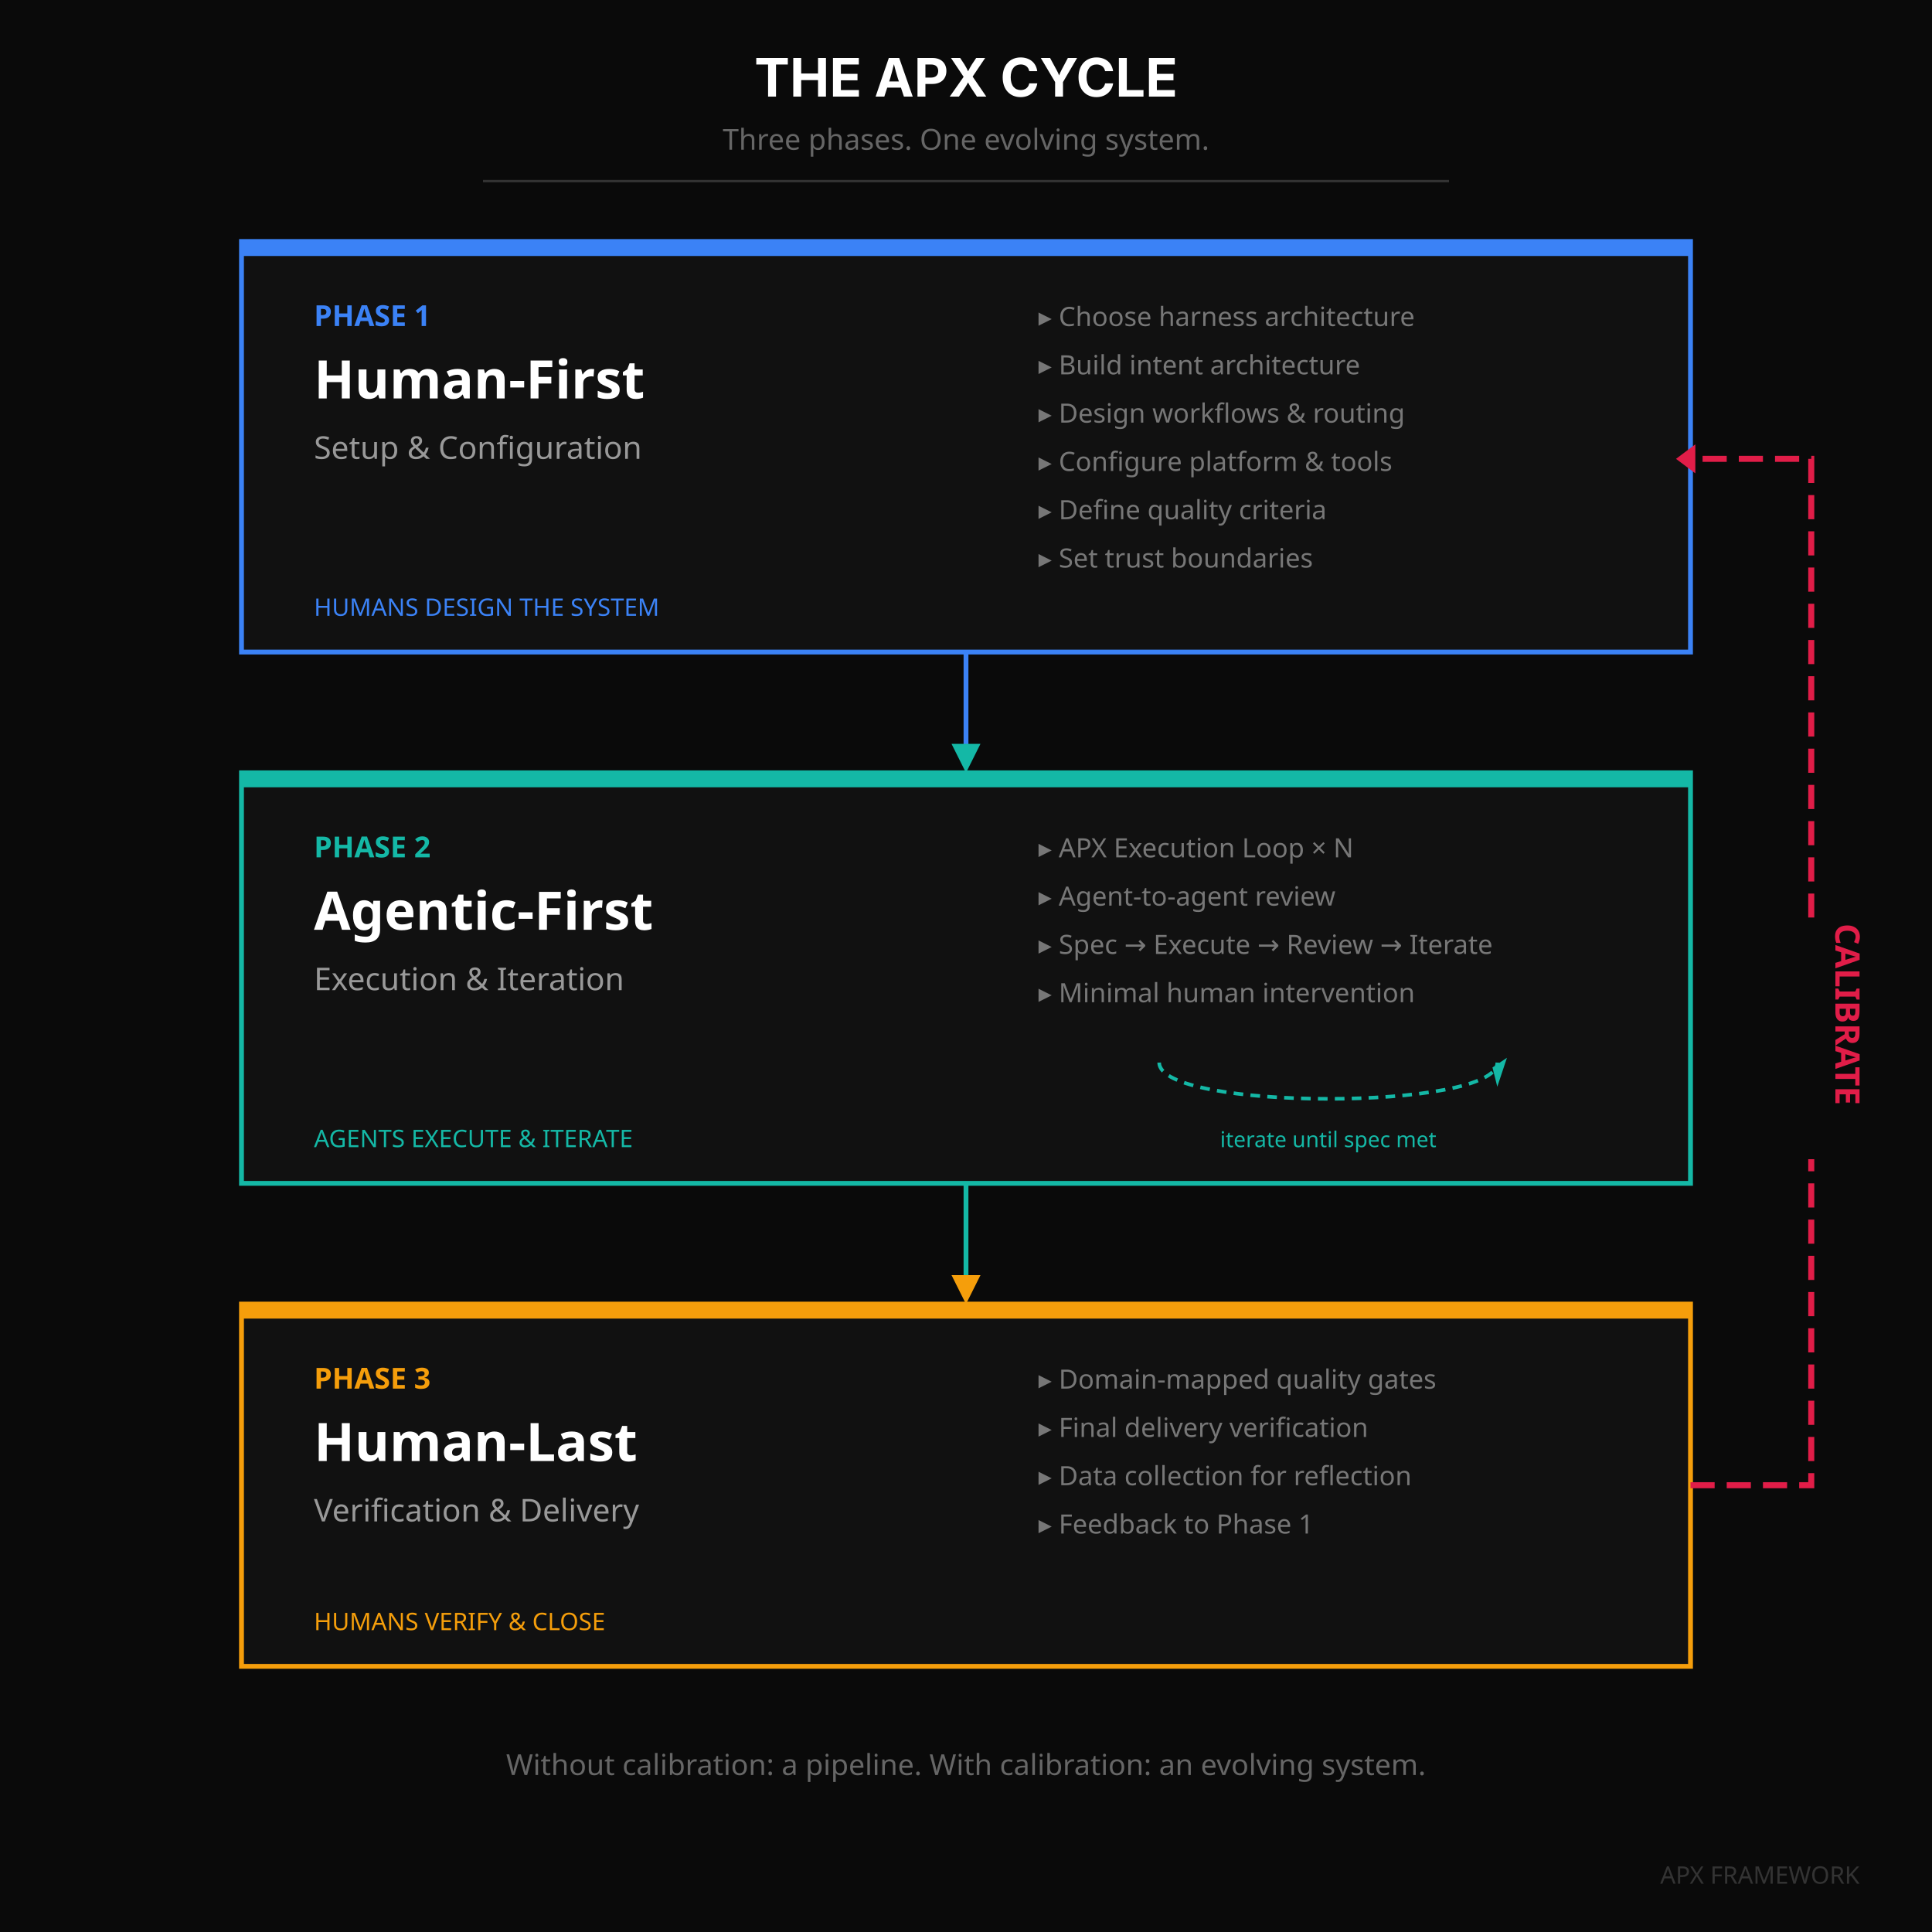
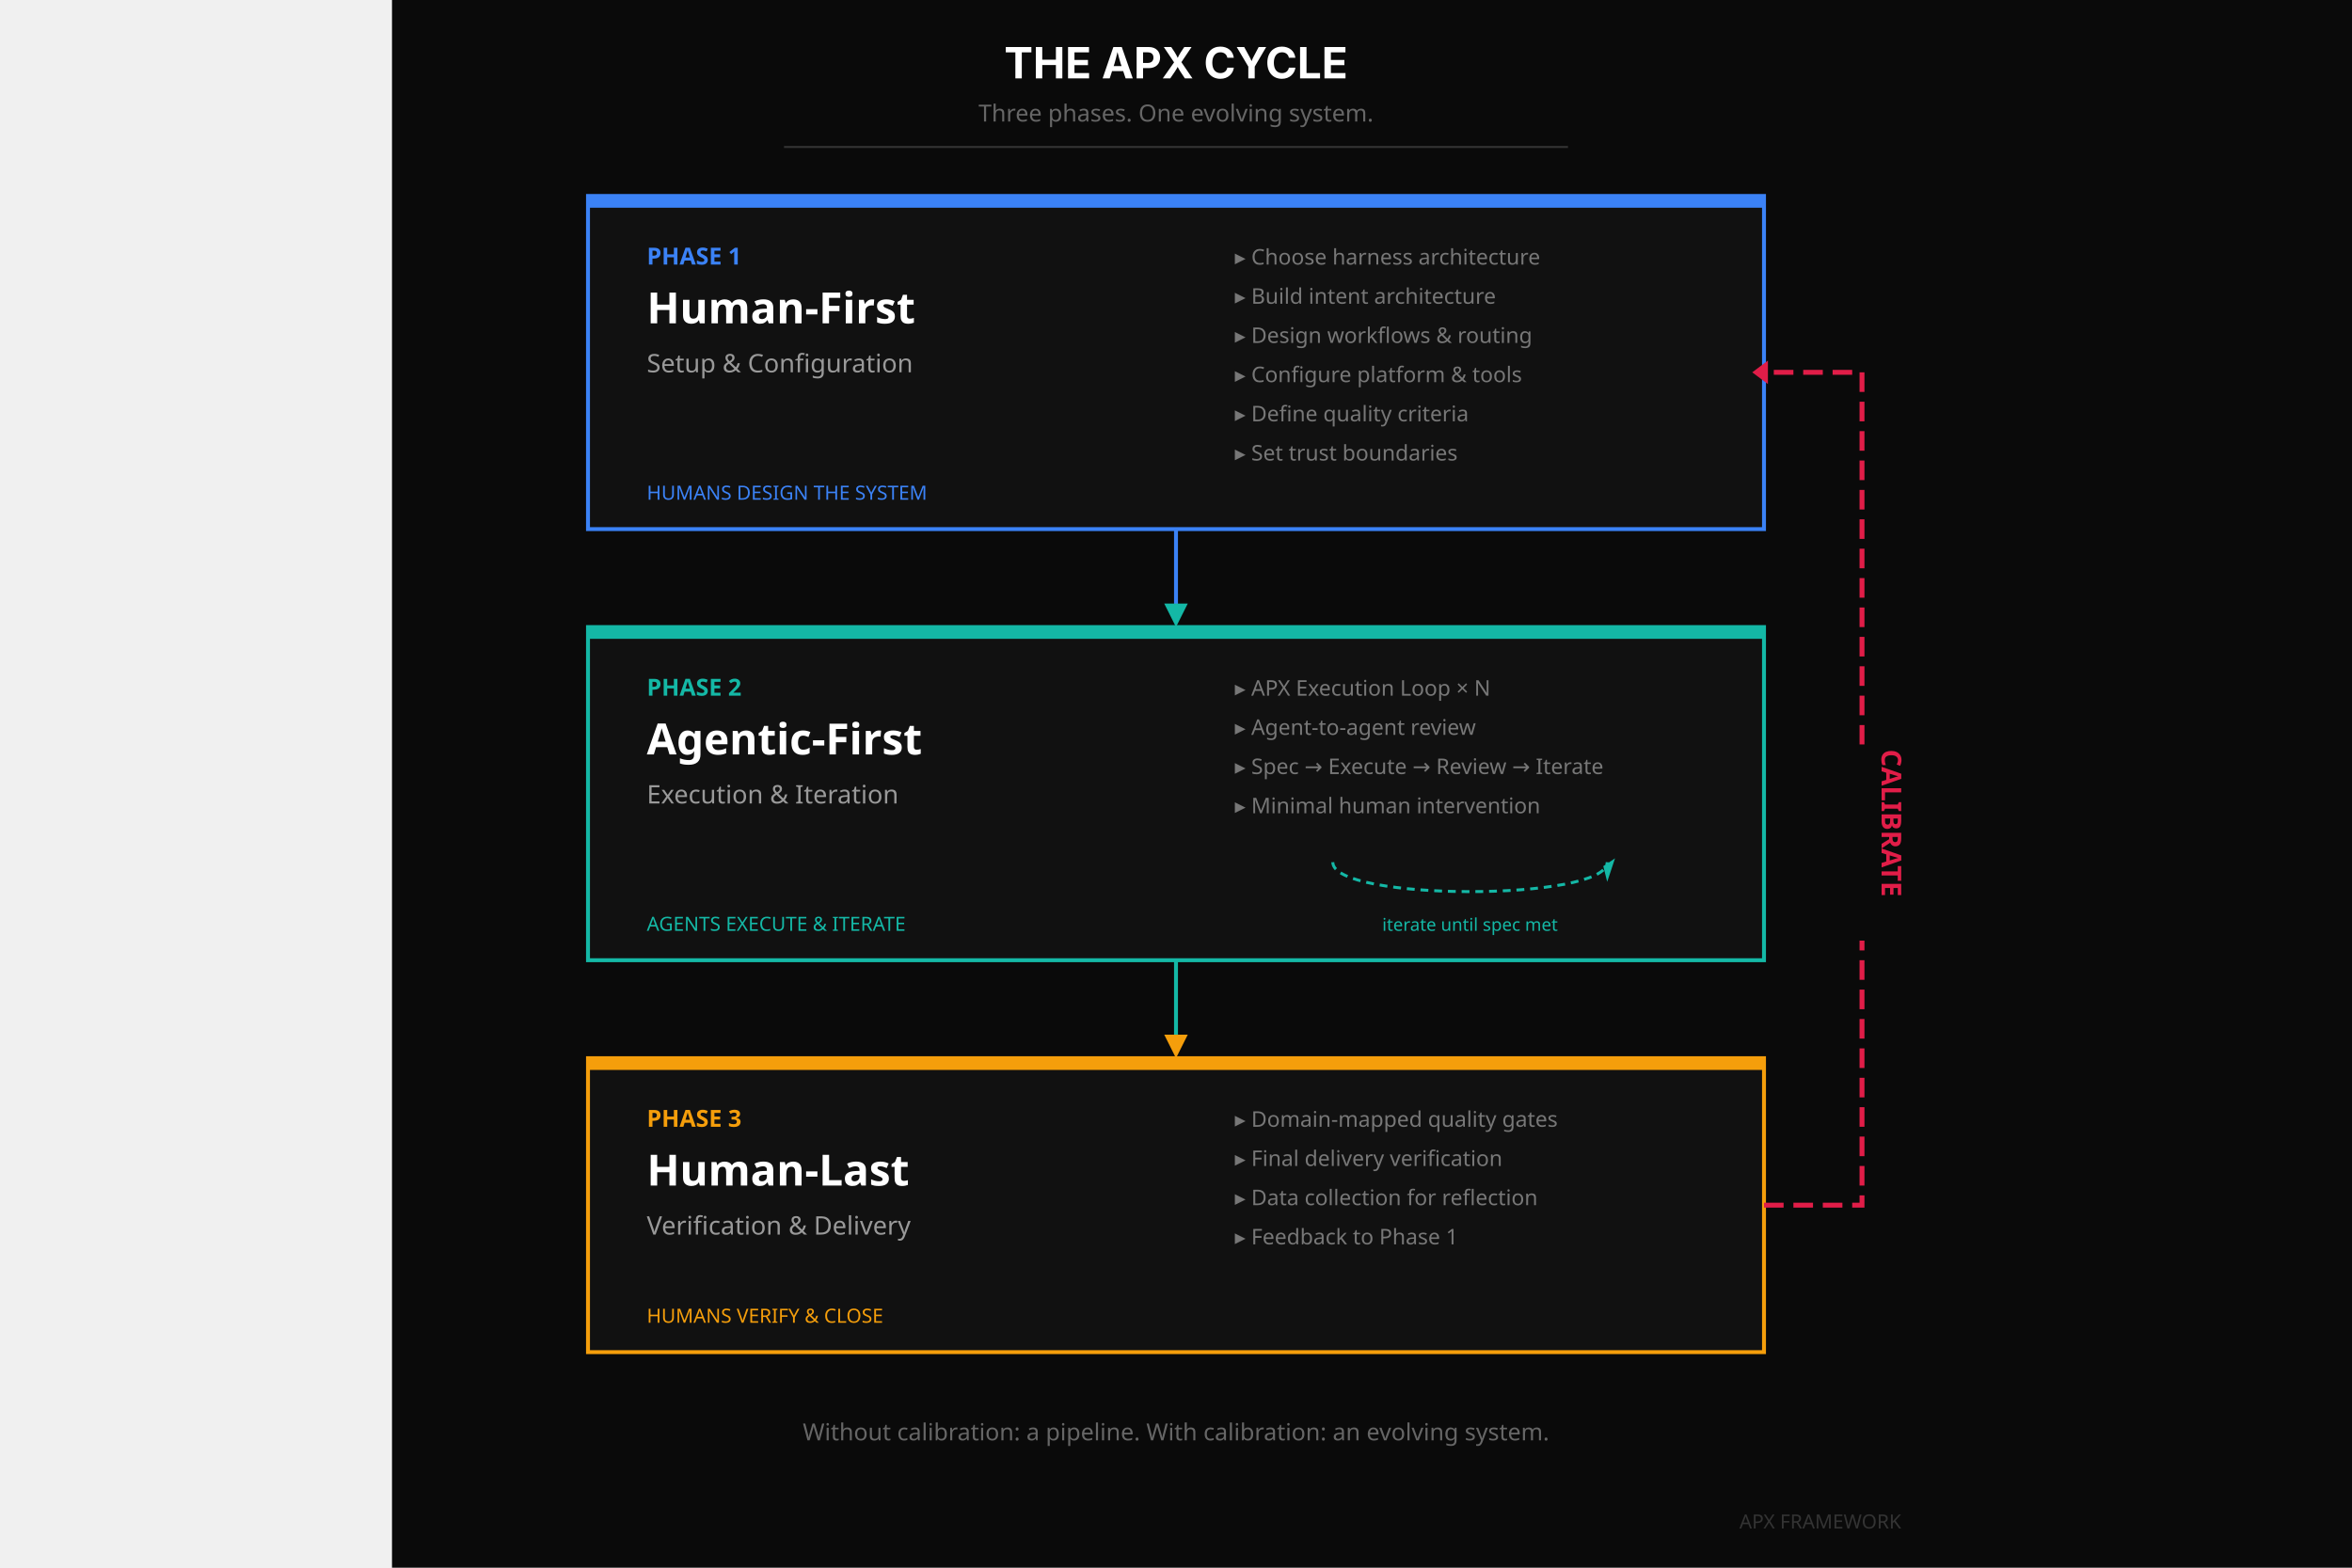
- <svg xmlns="http://www.w3.org/2000/svg" viewBox="0 0 800 800" width="800" height="800">
-   <rect width="800" height="800" fill="#0a0a0a" />
+ <svg xmlns="http://www.w3.org/2000/svg" viewBox="0 0 800 800" width="1200" height="800">
+   <rect width="1200" height="800" fill="#0a0a0a" />
  <text x="400" y="40" text-anchor="middle" font-family="system-ui, -apple-system, sans-serif" font-size="22" font-weight="700" fill="#ffffff">THE APX CYCLE</text>
  <text x="400" y="62" text-anchor="middle" font-family="system-ui, sans-serif" font-size="12" fill="#666">Three phases. One evolving system.</text>
  <line x1="200" y1="75" x2="600" y2="75" stroke="#333" stroke-width="1" />
  <rect x="100" y="100" width="600" height="170" fill="#111" stroke="#3b82f6" stroke-width="2" />
  <rect x="100" y="100" width="600" height="6" fill="#3b82f6" />
  <text x="130" y="135" font-family="system-ui, sans-serif" font-size="12" fill="#3b82f6" font-weight="700">PHASE 1</text>
  <text x="130" y="165" font-family="system-ui, sans-serif" font-size="22" font-weight="700" fill="#ffffff">Human-First</text>
  <text x="130" y="190" font-family="system-ui, sans-serif" font-size="13" fill="#999">Setup &amp; Configuration</text>
  <text x="430" y="135" font-family="system-ui, sans-serif" font-size="11" fill="#777">▸ Choose harness architecture</text>
  <text x="430" y="155" font-family="system-ui, sans-serif" font-size="11" fill="#777">▸ Build intent architecture</text>
  <text x="430" y="175" font-family="system-ui, sans-serif" font-size="11" fill="#777">▸ Design workflows &amp; routing</text>
  <text x="430" y="195" font-family="system-ui, sans-serif" font-size="11" fill="#777">▸ Configure platform &amp; tools</text>
  <text x="430" y="215" font-family="system-ui, sans-serif" font-size="11" fill="#777">▸ Define quality criteria</text>
  <text x="430" y="235" font-family="system-ui, sans-serif" font-size="11" fill="#777">▸ Set trust boundaries</text>
  <text x="130" y="255" font-family="system-ui, sans-serif" font-size="10" fill="#3b82f6">HUMANS DESIGN THE SYSTEM</text>
  <line x1="400" y1="270" x2="400" y2="310" stroke="#3b82f6" stroke-width="2" />
  <polygon points="394,308 400,320 406,308" fill="#14b8a6" />
  <rect x="100" y="320" width="600" height="170" fill="#111" stroke="#14b8a6" stroke-width="2" />
  <rect x="100" y="320" width="600" height="6" fill="#14b8a6" />
  <text x="130" y="355" font-family="system-ui, sans-serif" font-size="12" fill="#14b8a6" font-weight="700">PHASE 2</text>
  <text x="130" y="385" font-family="system-ui, sans-serif" font-size="22" font-weight="700" fill="#ffffff">Agentic-First</text>
  <text x="130" y="410" font-family="system-ui, sans-serif" font-size="13" fill="#999">Execution &amp; Iteration</text>
  <text x="430" y="355" font-family="system-ui, sans-serif" font-size="11" fill="#777">▸ APX Execution Loop × N</text>
  <text x="430" y="375" font-family="system-ui, sans-serif" font-size="11" fill="#777">▸ Agent-to-agent review</text>
  <text x="430" y="395" font-family="system-ui, sans-serif" font-size="11" fill="#777">▸ Spec → Execute → Review → Iterate</text>
  <text x="430" y="415" font-family="system-ui, sans-serif" font-size="11" fill="#777">▸ Minimal human intervention</text>
  <path d="M 480 440 C 480 460, 620 460, 620 440" fill="none" stroke="#14b8a6" stroke-width="1.5" stroke-dasharray="4,3" />
  <polygon points="618,442 624,438 620,450" fill="#14b8a6" />
  <text x="550" y="475" text-anchor="middle" font-family="system-ui, sans-serif" font-size="9" fill="#14b8a6">iterate until spec met</text>
  <text x="130" y="475" font-family="system-ui, sans-serif" font-size="10" fill="#14b8a6">AGENTS EXECUTE &amp; ITERATE</text>
  <line x1="400" y1="490" x2="400" y2="530" stroke="#14b8a6" stroke-width="2" />
  <polygon points="394,528 400,540 406,528" fill="#f59e0b" />
  <rect x="100" y="540" width="600" height="150" fill="#111" stroke="#f59e0b" stroke-width="2" />
  <rect x="100" y="540" width="600" height="6" fill="#f59e0b" />
  <text x="130" y="575" font-family="system-ui, sans-serif" font-size="12" fill="#f59e0b" font-weight="700">PHASE 3</text>
  <text x="130" y="605" font-family="system-ui, sans-serif" font-size="22" font-weight="700" fill="#ffffff">Human-Last</text>
  <text x="130" y="630" font-family="system-ui, sans-serif" font-size="13" fill="#999">Verification &amp; Delivery</text>
  <text x="430" y="575" font-family="system-ui, sans-serif" font-size="11" fill="#777">▸ Domain-mapped quality gates</text>
  <text x="430" y="595" font-family="system-ui, sans-serif" font-size="11" fill="#777">▸ Final delivery verification</text>
  <text x="430" y="615" font-family="system-ui, sans-serif" font-size="11" fill="#777">▸ Data collection for reflection</text>
  <text x="430" y="635" font-family="system-ui, sans-serif" font-size="11" fill="#777">▸ Feedback to Phase 1</text>
  <text x="130" y="675" font-family="system-ui, sans-serif" font-size="10" fill="#f59e0b">HUMANS VERIFY &amp; CLOSE</text>
  <path d="M 700 615 L 750 615 L 750 190 L 700 190" fill="none" stroke="#e11d48" stroke-width="2.5" stroke-dasharray="10,5" />
  <polygon points="702,184 694,190 702,196" fill="#e11d48" />
  <rect x="730" y="380" width="30" height="100" fill="#0a0a0a" />
  <text x="760" y="420" text-anchor="middle" font-family="system-ui, sans-serif" font-size="14" font-weight="700" fill="#e11d48" transform="rotate(90, 760, 420)">CALIBRATE</text>
  <text x="400" y="735" text-anchor="middle" font-family="system-ui, sans-serif" font-size="12" fill="#666">Without calibration: a pipeline. With calibration: an evolving system.</text>
  <text x="770" y="780" text-anchor="end" font-family="system-ui, sans-serif" font-size="10" fill="#333">APX FRAMEWORK</text>
</svg>
